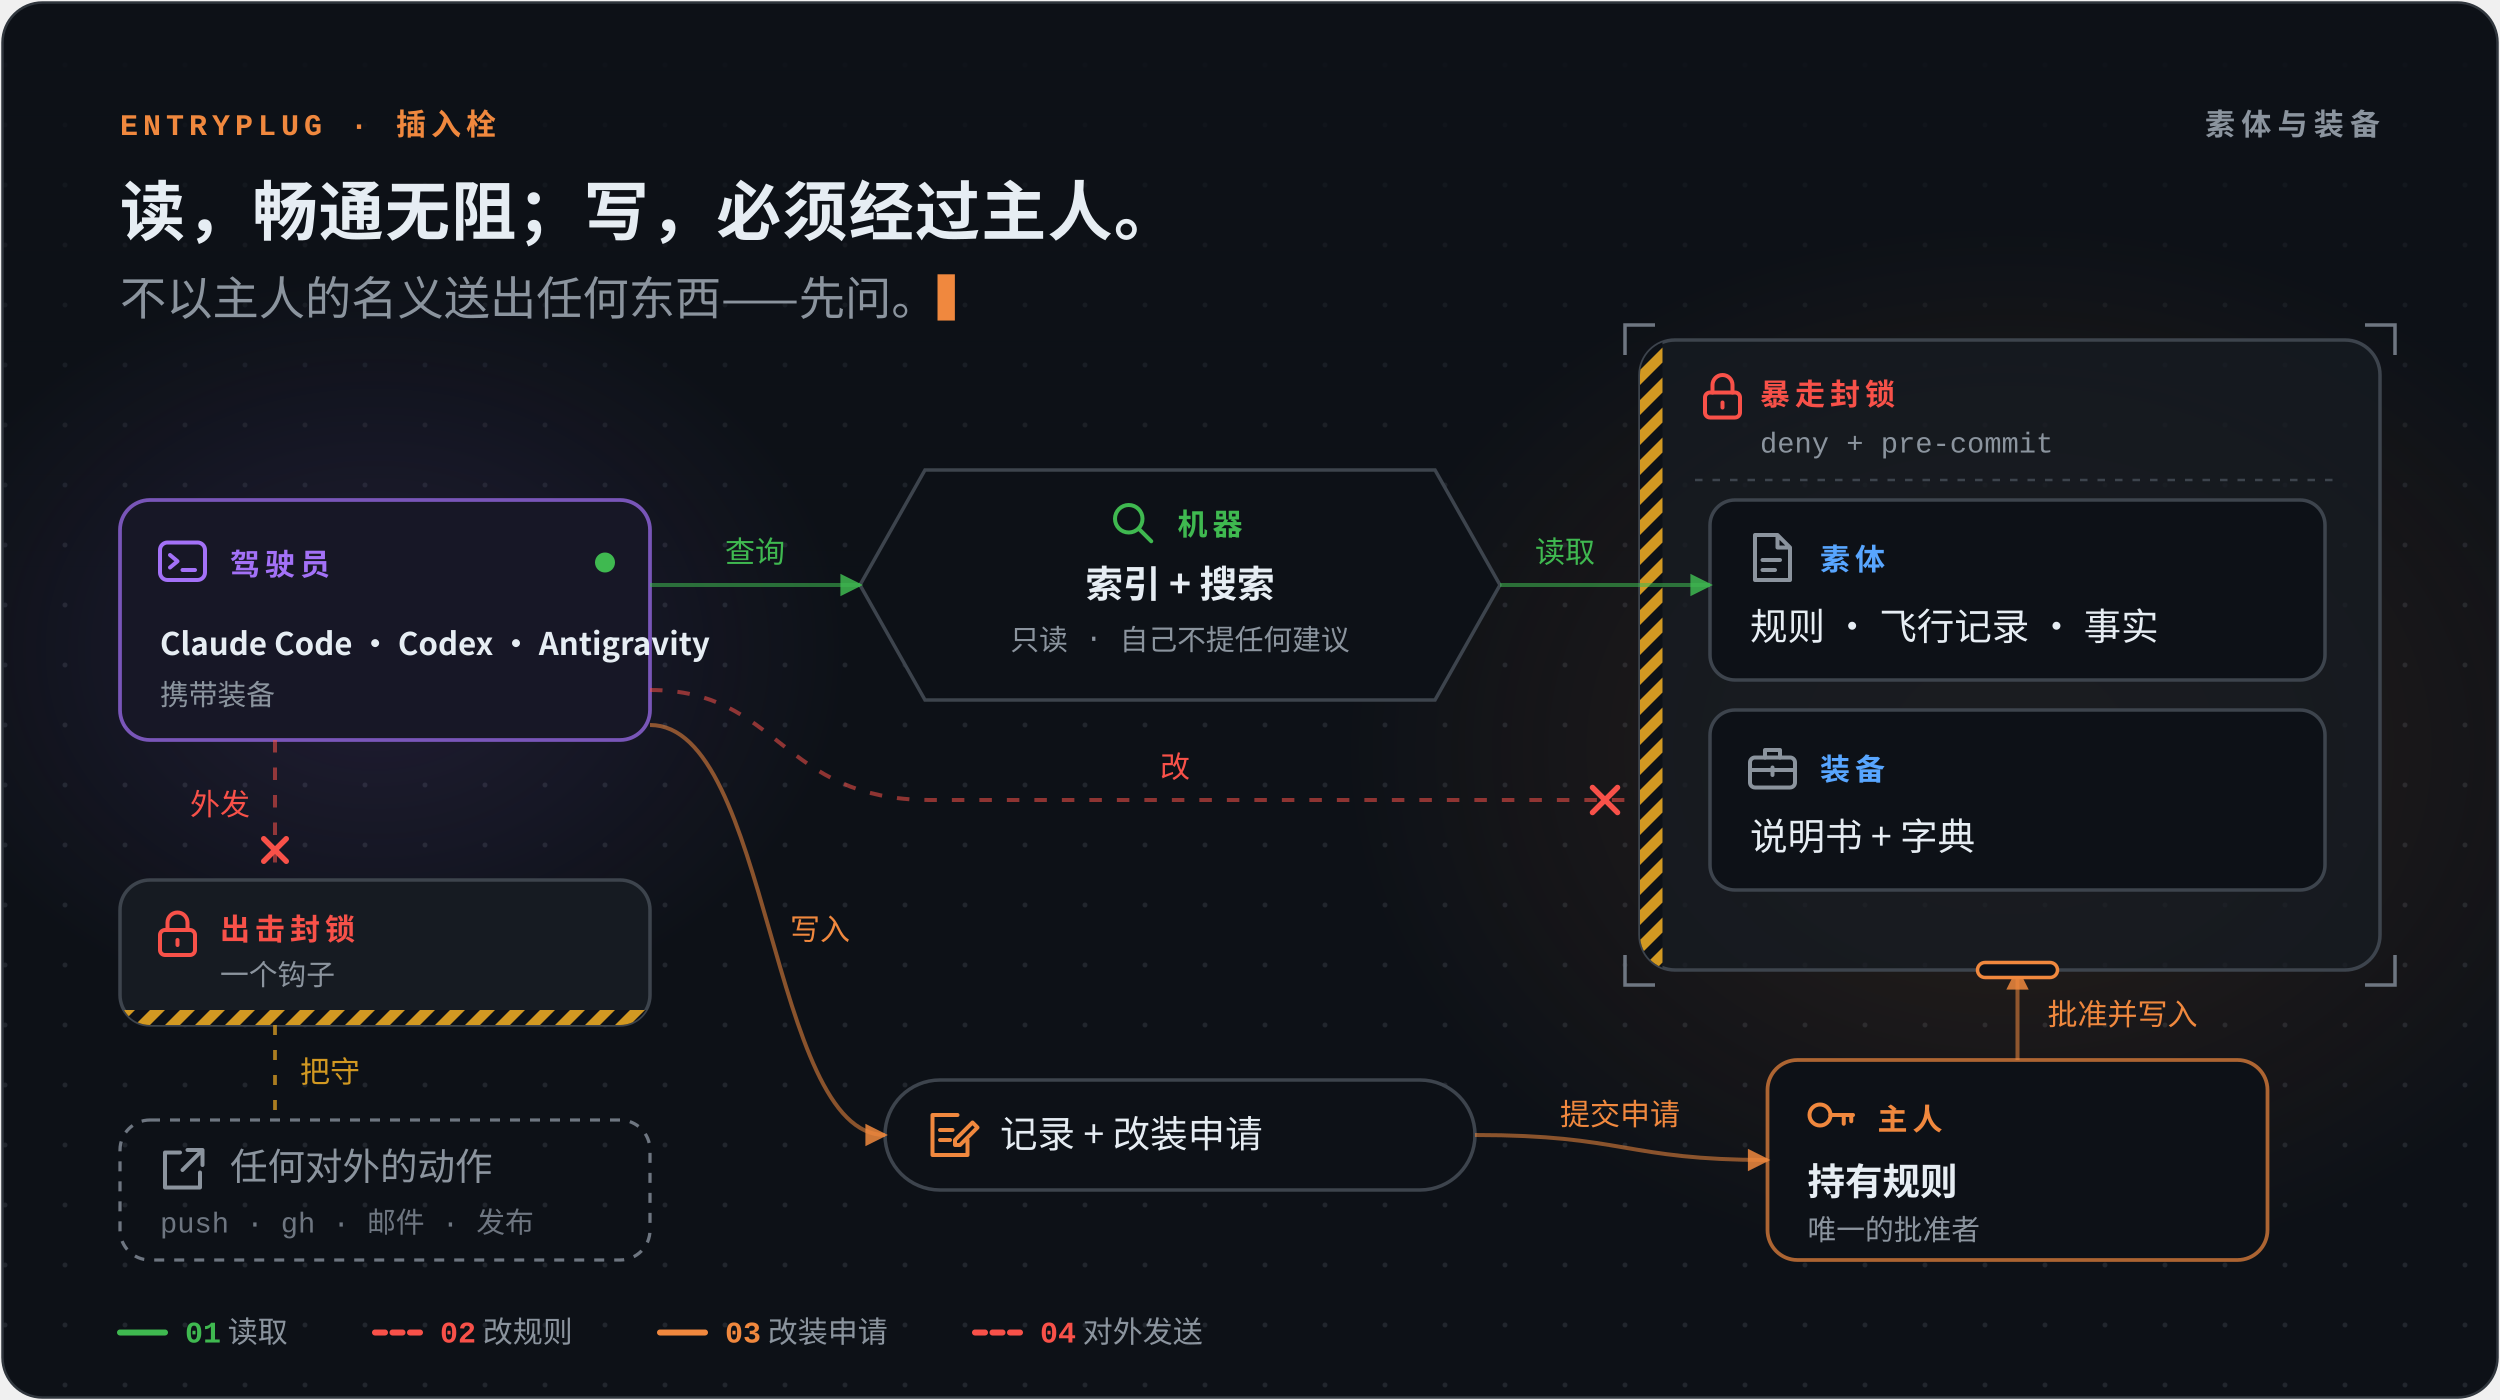
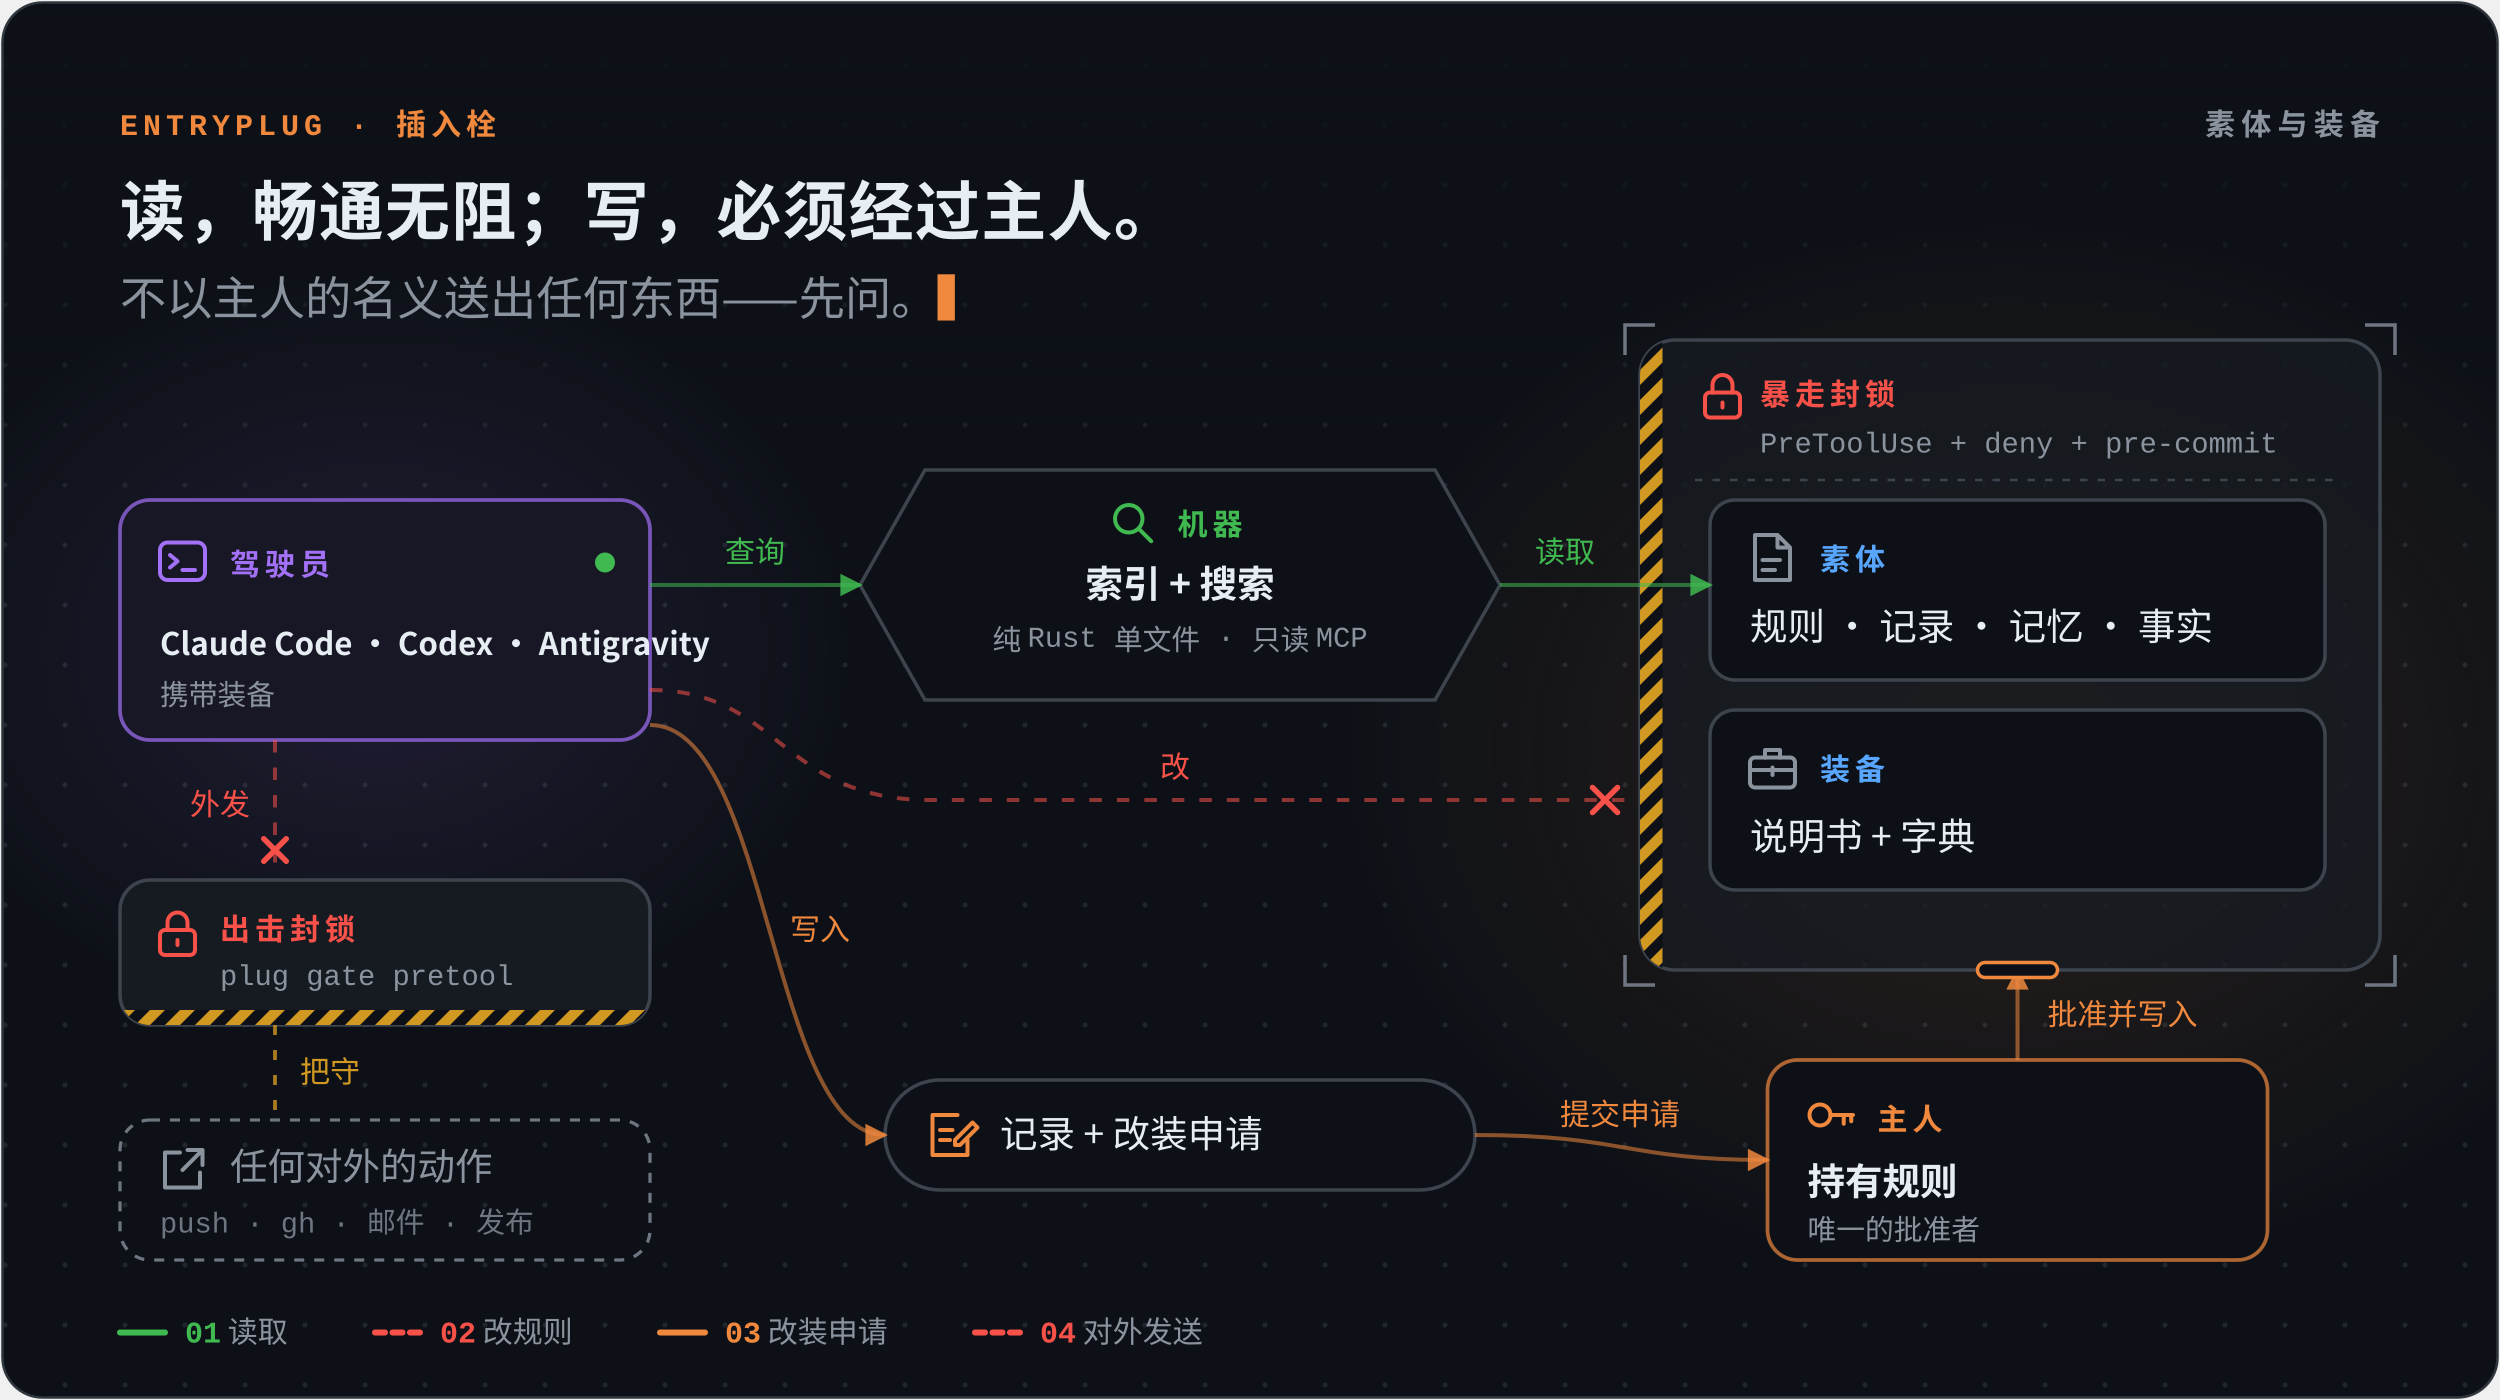
<svg xmlns="http://www.w3.org/2000/svg" width="1000" height="560" viewBox="0 0 1000 560" role="img" aria-labelledby="title desc">
  <style>
.title{font-family:'PingFang SC', 'Hiragino Sans GB', 'Microsoft YaHei', 'Noto Sans CJK SC', 'Source Han Sans SC', -apple-system, BlinkMacSystemFont, 'Segoe UI', sans-serif;font-size:26px;font-weight:700;letter-spacing:0.5px}
.subt{font-family:'PingFang SC', 'Hiragino Sans GB', 'Microsoft YaHei', 'Noto Sans CJK SC', 'Source Han Sans SC', -apple-system, BlinkMacSystemFont, 'Segoe UI', sans-serif;font-size:18.5px}
.kick{font-family:ui-monospace, SFMono-Regular, 'SF Mono', Menlo, Consolas, 'Liberation Mono', 'PingFang SC', 'Microsoft YaHei', 'Noto Sans CJK SC', monospace;font-size:12px;font-weight:700;letter-spacing:2px}
.hc{font-weight:600;letter-spacing:2.5px}
.node{font-family:'PingFang SC', 'Hiragino Sans GB', 'Microsoft YaHei', 'Noto Sans CJK SC', 'Source Han Sans SC', -apple-system, BlinkMacSystemFont, 'Segoe UI', sans-serif;font-size:15px}
.b{font-weight:600}
.small{font-family:ui-monospace, SFMono-Regular, 'SF Mono', Menlo, Consolas, 'Liberation Mono', 'PingFang SC', 'Microsoft YaHei', 'Noto Sans CJK SC', monospace;font-size:11.5px}
.lbl{font-family:ui-monospace, SFMono-Regular, 'SF Mono', Menlo, Consolas, 'Liberation Mono', 'PingFang SC', 'Microsoft YaHei', 'Noto Sans CJK SC', monospace;font-size:12px}
.legend{font-family:ui-monospace, SFMono-Regular, 'SF Mono', Menlo, Consolas, 'Liberation Mono', 'PingFang SC', 'Microsoft YaHei', 'Noto Sans CJK SC', monospace;font-size:12px}
.ringed,.pop{transform-box:fill-box;transform-origin:center}
.cursor{animation:blink 1.1s steps(1) infinite}
.breathe{animation:breathe 2.4s ease-in-out infinite}
.ants{stroke-dasharray:4 6;animation:ants 1.2s linear infinite}
@keyframes blink{0%{opacity:1}50%{opacity:0}}
@keyframes breathe{0%,100%{opacity:.35}50%{opacity:1}}
@keyframes ants{to{stroke-dashoffset:-20}}
@keyframes hz12{to{transform:translateY(-12px)}}
@keyframes f1{0%,36.83%{opacity:0}37.92%{opacity:1.0}40.83%{opacity:1.0}46.67%,100%{opacity:0}}
@keyframes f2{0%,36.83%{opacity:0}37.50%{opacity:1.0}40.83%{opacity:1.0}46.67%,100%{opacity:0}}
@keyframes f3{0%,36.83%{opacity:0}37.92%{opacity:1.0}41.67%{opacity:1.0}47.50%,100%{opacity:0}}
@keyframes f4{0%,17.92%{opacity:0}20.42%{opacity:1.0}26.67%{opacity:1.0}31.67%,100%{opacity:0}}
@keyframes f5{0%,70.42%{opacity:0}72.92%{opacity:1.0}79.17%{opacity:1.0}84.17%,100%{opacity:0}}
@keyframes f6{0%,17.92%{opacity:0}20.42%{opacity:1.0}26.67%{opacity:1.0}31.67%,100%{opacity:0}}
@keyframes f7{0%,70.42%{opacity:0}72.92%{opacity:1.0}79.17%{opacity:1.0}84.17%,100%{opacity:0}}
@keyframes r8{0%,1.67%{opacity:0;transform:scale(1)}2.67%{opacity:.9;transform:scale(1)}13.33%{opacity:0;transform:scale(1.113,1.250)}100%{opacity:0}}
@keyframes r9{0%,29.17%{opacity:0;transform:scale(1)}30.17%{opacity:.9;transform:scale(1)}40.83%{opacity:0;transform:scale(1.113,1.250)}100%{opacity:0}}
@keyframes r10{0%,46.67%{opacity:0;transform:scale(1)}47.67%{opacity:.9;transform:scale(1)}58.33%{opacity:0;transform:scale(1.113,1.250)}100%{opacity:0}}
@keyframes r11{0%,80.00%{opacity:0;transform:scale(1)}81.00%{opacity:.9;transform:scale(1)}91.67%{opacity:0;transform:scale(1.113,1.250)}100%{opacity:0}}
@keyframes r12{0%,8.75%{opacity:0;transform:scale(1)}9.75%{opacity:.9;transform:scale(1)}20.42%{opacity:0;transform:scale(1.160,1.360)}100%{opacity:0}}
@keyframes f13{0%,8.75%{opacity:0}10.83%{opacity:1.0}25.00%{opacity:1.0}30.00%,100%{opacity:0}}
@keyframes f14{0%,52.92%{opacity:0}55.00%{opacity:1.0}76.67%{opacity:1.0}81.67%,100%{opacity:0}}
@keyframes r15{0%,52.92%{opacity:0;transform:scale(1)}53.92%{opacity:.9;transform:scale(1)}64.58%{opacity:0;transform:scale(1.102,1.545)}100%{opacity:0}}
@keyframes r16{0%,62.08%{opacity:0;transform:scale(1)}63.08%{opacity:.9;transform:scale(1)}73.75%{opacity:0;transform:scale(1.120,1.300)}100%{opacity:0}}
@keyframes f17{0%,62.08%{opacity:0}64.17%{opacity:1.0}77.50%{opacity:1.0}82.50%,100%{opacity:0}}
@keyframes f18{0%,85.83%{opacity:0}86.67%{opacity:1.0}90.00%{opacity:1.0}95.83%,100%{opacity:0}}
@keyframes f19{0%,69.17%{opacity:0}70.00%{opacity:1.0}75.00%{opacity:1.0}80.00%,100%{opacity:0}}
@keyframes p20{0%,2.92%{stroke-dashoffset:42.00;opacity:0}3.32%{opacity:1}9.17%{stroke-dashoffset:-100;opacity:1}9.67%,100%{stroke-dashoffset:-100;opacity:0}}
@keyframes p21{0%,12.08%{stroke-dashoffset:42.00;opacity:0}12.48%{opacity:1}18.33%{stroke-dashoffset:-100;opacity:1}18.83%,100%{stroke-dashoffset:-100;opacity:0}}
@keyframes p22{0%,30.00%{stroke-dashoffset:13.89;opacity:0}30.40%{opacity:1}37.08%{stroke-dashoffset:-100;opacity:1}37.58%,100%{stroke-dashoffset:-100;opacity:0}}
@keyframes p23{0%,47.50%{stroke-dashoffset:23.10;opacity:0}47.90%{opacity:1}53.33%{stroke-dashoffset:-100;opacity:1}53.83%,100%{stroke-dashoffset:-100;opacity:0}}
@keyframes p24{0%,56.25%{stroke-dashoffset:39.11;opacity:0}56.65%{opacity:1}62.50%{stroke-dashoffset:-100;opacity:1}63.00%,100%{stroke-dashoffset:-100;opacity:0}}
@keyframes p25{0%,65.42%{stroke-dashoffset:42.00;opacity:0}65.82%{opacity:1}69.58%{stroke-dashoffset:-100;opacity:1}70.08%,100%{stroke-dashoffset:-100;opacity:0}}
@keyframes p26{0%,80.83%{stroke-dashoffset:42.00;opacity:0}81.23%{opacity:1}86.00%{stroke-dashoffset:-100;opacity:1}86.50%,100%{stroke-dashoffset:-100;opacity:0}}
@keyframes b27{0%,37.08%{opacity:0;transform:scale(.6)}38.42%{opacity:1;transform:scale(1.1)}39.75%{opacity:1;transform:scale(1)}45.83%{opacity:1;transform:scale(1)}49.17%,100%{opacity:0;transform:scale(1)}}
@keyframes b28{0%,86.25%{opacity:0;transform:scale(.6)}87.58%{opacity:1;transform:scale(1.1)}88.92%{opacity:1;transform:scale(1)}94.17%{opacity:1;transform:scale(1)}97.50%,100%{opacity:0;transform:scale(1)}}
@keyframes f29{0%,1.67%{opacity:0}3.75%{opacity:1.0}26.67%{opacity:1.0}29.17%,100%{opacity:0}}
@keyframes f30{0%,29.17%{opacity:0}31.25%{opacity:1.0}44.17%{opacity:1.0}46.67%,100%{opacity:0}}
@keyframes f31{0%,46.67%{opacity:0}48.75%{opacity:1.0}77.50%{opacity:1.0}80.00%,100%{opacity:0}}
@keyframes f32{0%,80.00%{opacity:0}82.08%{opacity:1.0}95.83%{opacity:1.0}98.33%,100%{opacity:0}}
@media (prefers-reduced-motion:reduce){*{animation:none!important}}
</style>
  <defs>
    <pattern id="dots" width="24" height="24" patternUnits="userSpaceOnUse">
      <circle cx="2" cy="2" r="1" fill="#21262d" />
    </pattern>
    <linearGradient id="fade" x1="0" y1="0" x2="0" y2="1">
      <stop offset="0" stop-color="#0d1117" stop-opacity="1" />
      <stop offset=".42" stop-color="#0d1117" stop-opacity="0" />
    </linearGradient>
    <radialGradient id="halo-o" cx="50%" cy="50%" r="50%">
      <stop offset="0" stop-color="#f0883e" stop-opacity="0.13" />
      <stop offset="1" stop-color="#f0883e" stop-opacity="0" />
    </radialGradient>
    <radialGradient id="halo-p" cx="50%" cy="50%" r="50%">
      <stop offset="0" stop-color="#a371f7" stop-opacity="0.13" />
      <stop offset="1" stop-color="#a371f7" stop-opacity="0" />
    </radialGradient>
    <filter id="glow" filterUnits="userSpaceOnUse" x="0" y="0" width="1000" height="560">
      <feGaussianBlur stdDeviation="2.4" result="b" />
      <feMerge>
        <feMergeNode in="b" />
        <feMergeNode in="SourceGraphic" />
      </feMerge>
    </filter>
    <clipPath id="card">
      <rect x="1" y="1" width="998" height="558" rx="16" />
    </clipPath>
    <marker id="ar-3fb950" viewBox="0 0 10 10" refX="8" refY="5" markerWidth="7" markerHeight="7" orient="auto-start-reverse">
      <path d="M1,1 L9,5 L1,9 z" fill="#3fb950" fill-opacity="0.85" />
    </marker>
    <marker id="ar-f0883e" viewBox="0 0 10 10" refX="8" refY="5" markerWidth="7" markerHeight="7" orient="auto-start-reverse">
      <path d="M1,1 L9,5 L1,9 z" fill="#f0883e" fill-opacity="0.85" />
    </marker>
    <marker id="ar-f85149" viewBox="0 0 10 10" refX="8" refY="5" markerWidth="7" markerHeight="7" orient="auto-start-reverse">
      <path d="M1,1 L9,5 L1,9 z" fill="#f85149" fill-opacity="0.85" />
    </marker>
  </defs>
  <rect x="1" y="1" width="998" height="558" rx="16" fill="#0d1117" />
  <g clip-path="url(#card)">
    <rect width="1000" height="560" fill="url(#dots)" />
    <rect width="1000" height="560" fill="url(#fade)" />
    <ellipse cx="804" cy="300" rx="270" ry="210" fill="url(#halo-o)" />
    <ellipse cx="150" cy="260" rx="190" ry="150" fill="url(#halo-p)" />
  </g>
  <rect x="1" y="1" width="998" height="558" rx="16" fill="none" stroke="#30363d" />
  <text x="48" y="54" class="kick hk" fill="#f0883e">ENTRYPLUG · 插入栓</text>
  <text x="952" y="54" class="kick hc" fill="#8b949e" text-anchor="end">素体与装备</text>
  <text x="48" y="94" class="title" fill="#e6edf3">读，畅通无阻；写，必须经过主人。</text>
  <text x="48" y="126" class="subt" fill="#8b949e">不以主人的名义送出任何东西——先问。<tspan class="cursor" fill="#f0883e"> ▍</tspan>
  </text>
  <clipPath id="vclip">
    <rect x="656" y="136" width="296" height="252" rx="14" />
  </clipPath>
  <rect x="656" y="136" width="296" height="252" rx="14" fill="#161b22" fill-opacity="0.75" stroke="#3d444d" stroke-width="1.4" />
  <g clip-path="url(#vclip)">
    <clipPath id="hzv">
      <rect x="656" y="136" width="9" height="252" />
    </clipPath>
    <g clip-path="url(#hzv)">
      <rect x="656" y="136" width="9" height="252" fill="#0d1117" />
      <g class="hz" style="animation:hz12 1.6s linear infinite">
        <path d="M370,134 L376,134 L108,402 L102,402 z M382,134 L388,134 L120,402 L114,402 z M394,134 L400,134 L132,402 L126,402 z M406,134 L412,134 L144,402 L138,402 z M418,134 L424,134 L156,402 L150,402 z M430,134 L436,134 L168,402 L162,402 z M442,134 L448,134 L180,402 L174,402 z M454,134 L460,134 L192,402 L186,402 z M466,134 L472,134 L204,402 L198,402 z M478,134 L484,134 L216,402 L210,402 z M490,134 L496,134 L228,402 L222,402 z M502,134 L508,134 L240,402 L234,402 z M514,134 L520,134 L252,402 L246,402 z M526,134 L532,134 L264,402 L258,402 z M538,134 L544,134 L276,402 L270,402 z M550,134 L556,134 L288,402 L282,402 z M562,134 L568,134 L300,402 L294,402 z M574,134 L580,134 L312,402 L306,402 z M586,134 L592,134 L324,402 L318,402 z M598,134 L604,134 L336,402 L330,402 z M610,134 L616,134 L348,402 L342,402 z M622,134 L628,134 L360,402 L354,402 z M634,134 L640,134 L372,402 L366,402 z M646,134 L652,134 L384,402 L378,402 z M658,134 L664,134 L396,402 L390,402 z M670,134 L676,134 L408,402 L402,402 z M682,134 L688,134 L420,402 L414,402 z M694,134 L700,134 L432,402 L426,402 z M706,134 L712,134 L444,402 L438,402 z M718,134 L724,134 L456,402 L450,402 z M730,134 L736,134 L468,402 L462,402 z M742,134 L748,134 L480,402 L474,402 z M754,134 L760,134 L492,402 L486,402 z M766,134 L772,134 L504,402 L498,402 z M778,134 L784,134 L516,402 L510,402 z M790,134 L796,134 L528,402 L522,402 z M802,134 L808,134 L540,402 L534,402 z M814,134 L820,134 L552,402 L546,402 z M826,134 L832,134 L564,402 L558,402 z M838,134 L844,134 L576,402 L570,402 z M850,134 L856,134 L588,402 L582,402 z M862,134 L868,134 L600,402 L594,402 z M874,134 L880,134 L612,402 L606,402 z M886,134 L892,134 L624,402 L618,402 z M898,134 L904,134 L636,402 L630,402 z M910,134 L916,134 L648,402 L642,402 z M922,134 L928,134 L660,402 L654,402 z" fill="#d29922" />
      </g>
    </g>
  </g>
  <rect x="656" y="136" width="296" height="252" rx="14" fill="none" stroke="#f85149" stroke-width="2.4" opacity="0" style="animation:f1 12s ease-in-out infinite both" />
  <g clip-path="url(#vclip)">
    <rect x="656" y="136" width="9" height="252" fill="#f85149" opacity="0" style="animation:f2 12s ease-in-out infinite both" />
  </g>
  <path d="M650,142 V130 H662" fill="none" stroke="#6e7681" stroke-width="1.4" />
  <path d="M958,142 V130 H946" fill="none" stroke="#6e7681" stroke-width="1.4" />
  <path d="M650,382 V394 H662" fill="none" stroke="#6e7681" stroke-width="1.4" />
  <path d="M958,382 V394 H946" fill="none" stroke="#6e7681" stroke-width="1.4" />
  <rect x="682" y="157" width="14" height="10" rx="2" fill="none" stroke="#f85149" stroke-width="1.6" stroke-linecap="round" stroke-linejoin="round" />
  <path d="M685,157 v-3 a4,4 0 0 1 8,0 v3 M689,161 v2" fill="none" stroke="#f85149" stroke-width="1.6" stroke-linecap="round" stroke-linejoin="round" />
  <text x="704" y="162" class="kick" fill="#f85149">暴走封锁</text>
-   <text x="704" y="181" class="small" fill="#8b949e">deny + pre-commit</text>
+   <text x="704" y="181" class="small" fill="#8b949e">PreToolUse + deny + pre-commit</text>
  <path d="M678,192 H934" stroke="#3d444d" stroke-dasharray="3 4" />
  <rect x="672" y="143" width="266" height="44" rx="8" fill="#f85149" fill-opacity="0.16" opacity="0" style="animation:f3 12s ease-in-out infinite both" />
  <rect x="684" y="200" width="246" height="72" rx="10" fill="#0d1117" stroke="#3d444d" stroke-width="1.4" />
  <rect x="684" y="200" width="246" height="72" rx="10" fill="#3fb950" fill-opacity="0.14" stroke="#3fb950" stroke-width="1.8" opacity="0" style="animation:f4 12s ease-in-out infinite both" />
  <rect x="684" y="200" width="246" height="72" rx="10" fill="#f0883e" fill-opacity="0.14" stroke="#f0883e" stroke-width="1.8" opacity="0" style="animation:f5 12s ease-in-out infinite both" />
  <path d="M702,214 h9 l5,5 v13 h-14 z M711,214 v5 h5 M705,224 h7 M705,228 h5" fill="none" stroke="#8b949e" stroke-width="1.6" stroke-linecap="round" stroke-linejoin="round" />
  <text x="728" y="228" class="kick" fill="#58a6ff">素体</text>
-   <text x="700" y="256" class="node" fill="#e6edf3">规则 · 飞行记录 · 事实</text>
+   <text x="700" y="256" class="node" fill="#e6edf3">规则 · 记录 · 记忆 · 事实</text>
  <rect x="684" y="284" width="246" height="72" rx="10" fill="#0d1117" stroke="#3d444d" stroke-width="1.4" />
  <rect x="684" y="284" width="246" height="72" rx="10" fill="#3fb950" fill-opacity="0.14" stroke="#3fb950" stroke-width="1.8" opacity="0" style="animation:f6 12s ease-in-out infinite both" />
  <rect x="684" y="284" width="246" height="72" rx="10" fill="#f0883e" fill-opacity="0.14" stroke="#f0883e" stroke-width="1.8" opacity="0" style="animation:f7 12s ease-in-out infinite both" />
  <rect x="700" y="303" width="18" height="12" rx="2" fill="none" stroke="#8b949e" stroke-width="1.6" stroke-linecap="round" stroke-linejoin="round" />
  <path d="M706,303 v-3 h6 v3 M700,308 h18 M709,307 v3" fill="none" stroke="#8b949e" stroke-width="1.6" stroke-linecap="round" stroke-linejoin="round" />
  <text x="728" y="312" class="kick" fill="#58a6ff">装备</text>
  <text x="700" y="340" class="node" fill="#e6edf3">说明书 + 字典</text>
  <rect class="ringed" x="48" y="200" width="212" height="96" rx="12" fill="none" stroke="#a371f7" stroke-width="1.5" vector-effect="non-scaling-stroke" opacity="0" style="animation:r8 12s ease-out infinite both" />
  <rect class="ringed" x="48" y="200" width="212" height="96" rx="12" fill="none" stroke="#a371f7" stroke-width="1.5" vector-effect="non-scaling-stroke" opacity="0" style="animation:r9 12s ease-out infinite both" />
  <rect class="ringed" x="48" y="200" width="212" height="96" rx="12" fill="none" stroke="#a371f7" stroke-width="1.5" vector-effect="non-scaling-stroke" opacity="0" style="animation:r10 12s ease-out infinite both" />
  <rect class="ringed" x="48" y="200" width="212" height="96" rx="12" fill="none" stroke="#a371f7" stroke-width="1.5" vector-effect="non-scaling-stroke" opacity="0" style="animation:r11 12s ease-out infinite both" />
  <rect x="48" y="200" width="212" height="96" rx="12" fill="#0d1117" stroke="#a371f7" stroke-opacity="0.7" stroke-width="1.5" />
  <rect x="48" y="200" width="212" height="96" rx="12" fill="#a371f7" fill-opacity="0.07" />
  <rect x="64" y="217" width="18" height="15" rx="3" fill="none" stroke="#a371f7" stroke-width="1.6" stroke-linecap="round" stroke-linejoin="round" />
  <path d="M68,222 l3,2.5 l-3,2.5 M73,228 h5" fill="none" stroke="#a371f7" stroke-width="1.6" stroke-linecap="round" stroke-linejoin="round" />
  <text x="92" y="230" class="kick" fill="#a371f7">驾驶员</text>
  <circle cx="242" cy="225" r="4" fill="#3fb950" class="breathe" />
  <text x="64" y="262" class="node b" style="font-size:12.5px" textLength="182" lengthAdjust="spacingAndGlyphs" fill="#e6edf3">Claude Code · Codex · Antigravity</text>
  <text x="64" y="282" class="small" fill="#8b949e">携带装备</text>
  <polygon class="ringed" points="344,234 370,188 574,188 600,234 574,280 370,280" fill="none" stroke="#3fb950" stroke-width="1.5" opacity="0" style="animation:r12 12s ease-out infinite both" />
  <polygon points="344,234 370,188 574,188 600,234 574,280 370,280" fill="#0d1117" stroke="#3d444d" stroke-width="1.4" />
  <polygon points="344,234 370,188 574,188 600,234 574,280 370,280" fill="#3fb950" fill-opacity="0.14" stroke="#3fb950" stroke-width="1.8" opacity="0" style="animation:f13 12s ease-in-out infinite both" />
  <circle cx="451.5" cy="207.5" r="5.5" fill="none" stroke="#3fb950" stroke-width="1.6" stroke-linecap="round" stroke-linejoin="round" />
  <path d="M455.5,211.5 l5,5" fill="none" stroke="#3fb950" stroke-width="1.6" stroke-linecap="round" stroke-linejoin="round" />
  <text x="484" y="214" class="kick" fill="#3fb950" text-anchor="middle">机器</text>
  <text x="472" y="239" class="node b" fill="#e6edf3" text-anchor="middle">索引 + 搜索</text>
-   <text x="472" y="260" class="small" fill="#8b949e" text-anchor="middle">只读 · 自己不提任何建议</text>
+   <text x="472" y="260" class="small" fill="#8b949e" text-anchor="middle">纯 Rust 单文件 · 只读 MCP</text>
  <rect x="354" y="432" width="236" height="44" rx="22.0" fill="#0d1117" stroke="#3d444d" stroke-width="1.4" />
  <rect x="354" y="432" width="236" height="44" rx="22.0" fill="#f0883e" fill-opacity="0.14" stroke="#f0883e" stroke-width="1.8" opacity="0" style="animation:f14 12s ease-in-out infinite both" />
  <rect class="ringed" x="354" y="432" width="236" height="44" rx="22.0" fill="none" stroke="#f0883e" stroke-width="1.5" vector-effect="non-scaling-stroke" opacity="0" style="animation:r15 12s ease-out infinite both" />
  <path d="M373,446 h10 M373,446 v16 h14 v-6 M376,452 h5 M376,456 h4 M382,456 l7,-7 l2,2 l-7,7 h-2 z" fill="none" stroke="#f0883e" stroke-width="1.6" stroke-linecap="round" stroke-linejoin="round" />
  <text x="400" y="459" class="node" fill="#e6edf3">记录 + 改装申请</text>
  <rect class="ringed" x="707" y="424" width="200" height="80" rx="12" fill="none" stroke="#f0883e" stroke-width="1.5" vector-effect="non-scaling-stroke" opacity="0" style="animation:r16 12s ease-out infinite both" />
  <rect x="707" y="424" width="200" height="80" rx="12" fill="#0d1117" stroke="#f0883e" stroke-opacity="0.7" stroke-width="1.5" />
  <rect x="707" y="424" width="200" height="80" rx="12" fill="#f0883e" fill-opacity="0.14" stroke="#f0883e" stroke-width="1.8" opacity="0" style="animation:f17 12s ease-in-out infinite both" />
  <circle cx="728" cy="446" r="4.2" fill="none" stroke="#f0883e" stroke-width="1.6" stroke-linecap="round" stroke-linejoin="round" />
  <path d="M732.2,446 h9 M737.5,446 v3.5 M740.5,446 v2.5" fill="none" stroke="#f0883e" stroke-width="1.6" stroke-linecap="round" stroke-linejoin="round" />
  <text x="751" y="452" class="kick" fill="#f0883e">主人</text>
  <text x="723" y="478" class="node b" fill="#e6edf3">持有规则</text>
  <text x="723" y="496" class="small" fill="#8b949e">唯一的批准者</text>
  <clipPath id="sclip">
    <rect x="48" y="352" width="212" height="58" rx="12" />
  </clipPath>
  <rect x="48" y="352" width="212" height="58" rx="12" fill="#161b22" stroke="#3d444d" stroke-width="1.4" />
  <g clip-path="url(#sclip)">
    <clipPath id="hzs">
      <rect x="48" y="404" width="212" height="6" />
    </clipPath>
    <g clip-path="url(#hzs)">
      <rect x="48" y="404" width="212" height="6" fill="#0d1117" />
      <g class="hz" style="animation:hz12 1.6s linear infinite">
        <path d="M14,402 L20,402 L-2,424 L-8,424 z M26,402 L32,402 L10,424 L4,424 z M38,402 L44,402 L22,424 L16,424 z M50,402 L56,402 L34,424 L28,424 z M62,402 L68,402 L46,424 L40,424 z M74,402 L80,402 L58,424 L52,424 z M86,402 L92,402 L70,424 L64,424 z M98,402 L104,402 L82,424 L76,424 z M110,402 L116,402 L94,424 L88,424 z M122,402 L128,402 L106,424 L100,424 z M134,402 L140,402 L118,424 L112,424 z M146,402 L152,402 L130,424 L124,424 z M158,402 L164,402 L142,424 L136,424 z M170,402 L176,402 L154,424 L148,424 z M182,402 L188,402 L166,424 L160,424 z M194,402 L200,402 L178,424 L172,424 z M206,402 L212,402 L190,424 L184,424 z M218,402 L224,402 L202,424 L196,424 z M230,402 L236,402 L214,424 L208,424 z M242,402 L248,402 L226,424 L220,424 z M254,402 L260,402 L238,424 L232,424 z M266,402 L272,402 L250,424 L244,424 z M278,402 L284,402 L262,424 L256,424 z" fill="#d29922" />
      </g>
    </g>
  </g>
  <rect x="48" y="352" width="212" height="58" rx="12" fill="#f85149" fill-opacity="0.16" stroke="#f85149" stroke-width="2.2" opacity="0" style="animation:f18 12s ease-in-out infinite both" />
  <rect x="64" y="372" width="14" height="10" rx="2" fill="none" stroke="#f85149" stroke-width="1.6" stroke-linecap="round" stroke-linejoin="round" />
  <path d="M67,372 v-3 a4,4 0 0 1 8,0 v3 M71,376 v2" fill="none" stroke="#f85149" stroke-width="1.6" stroke-linecap="round" stroke-linejoin="round" />
  <text x="88" y="376" class="kick" fill="#f85149">出击封锁</text>
-   <text x="88" y="394" class="small" fill="#8b949e">一个钩子</text>
+   <text x="88" y="394" class="small" fill="#8b949e">plug gate pretool</text>
  <rect x="48" y="448" width="212" height="56" rx="12" fill="none" stroke="#6e7681" stroke-width="1.3" stroke-dasharray="4 4" />
  <path d="M72,461 h-6 v14 h14 v-6 M75,460 h6 v6 M81,460 l-8,8" fill="none" stroke="#8b949e" stroke-width="1.6" stroke-linecap="round" stroke-linejoin="round" />
  <text x="92" y="472" class="node" fill="#8b949e">任何对外的动作</text>
  <text x="64" y="493" class="small" fill="#6e7681">push · gh · 邮件 · 发布</text>
  <path d="M260,234 L344,234" fill="none" stroke="#3fb950" stroke-opacity="0.55" stroke-width="1.6" marker-end="url(#ar-3fb950)" />
  <path d="M600,234 L684,234" fill="none" stroke="#3fb950" stroke-opacity="0.55" stroke-width="1.6" marker-end="url(#ar-3fb950)" />
  <path d="M260,276 C312,276 312,320 372,320 L652,320" fill="none" stroke="#f85149" stroke-opacity="0.55" stroke-width="1.6" stroke-dasharray="5 6" />
  <path d="M637,315 L647,325 M647,315 L637,325" stroke="#f85149" stroke-width="2.2" stroke-linecap="round" />
  <path d="M260,290 C308,290 308,454 354,454" fill="none" stroke="#f0883e" stroke-opacity="0.55" stroke-width="1.6" marker-end="url(#ar-f0883e)" />
  <path d="M590,454 C650,454 650,464 707,464" fill="none" stroke="#f0883e" stroke-opacity="0.55" stroke-width="1.6" marker-end="url(#ar-f0883e)" />
  <path d="M807,424 L807,388" fill="none" stroke="#f0883e" stroke-opacity="0.55" stroke-width="1.6" marker-end="url(#ar-f0883e)" />
  <path d="M110,296 L110,348" fill="none" stroke="#f85149" stroke-opacity="0.55" stroke-width="1.6" stroke-dasharray="5 6" />
  <path d="M105.5,335.5 L114.5,344.5 M114.5,335.5 L105.5,344.5" stroke="#f85149" stroke-width="2.2" stroke-linecap="round" />
  <path class="ants" d="M110,410 L110,448" fill="none" stroke="#d29922" stroke-width="1.5" stroke-opacity="0.8" />
  <rect x="791.0" y="385" width="32" height="6" rx="3" fill="#0d1117" stroke="#f0883e" stroke-width="1.4" />
  <rect x="791.0" y="385" width="32" height="6" rx="3" fill="#f0883e" opacity="0" style="animation:f19 12s ease-in-out infinite both" />
  <text x="302" y="225" class="lbl" fill="#3fb950" text-anchor="middle">查询</text>
  <text x="626" y="225" class="lbl" fill="#3fb950" text-anchor="middle">读取</text>
  <text x="470" y="311" class="lbl" fill="#f85149" text-anchor="middle">改</text>
  <text x="316" y="376" class="lbl" fill="#f0883e">写入</text>
  <text x="648" y="450" class="lbl" fill="#f0883e" text-anchor="middle">提交申请</text>
  <text x="819" y="410" class="lbl" fill="#f0883e">批准并写入</text>
  <text x="100" y="326" class="lbl" fill="#f85149" text-anchor="end">外发</text>
  <text x="120" y="433" class="lbl" fill="#d29922">把守</text>
  <path class="pulse" d="M260,234 L344,234" pathLength="100" fill="none" stroke="#3fb950" stroke-width="3.2" stroke-linecap="round" filter="url(#glow)" opacity="0" style="stroke-dasharray:42.00 200;stroke-dashoffset:42.00;animation:p20 12s linear infinite both" />
  <path class="pulse" d="M600,234 L684,234" pathLength="100" fill="none" stroke="#3fb950" stroke-width="3.2" stroke-linecap="round" filter="url(#glow)" opacity="0" style="stroke-dasharray:42.00 200;stroke-dashoffset:42.00;animation:p21 12s linear infinite both" />
  <path class="pulse" d="M260,276 C312,276 312,320 372,320 L652,320" pathLength="100" fill="none" stroke="#f85149" stroke-width="3.2" stroke-linecap="round" filter="url(#glow)" opacity="0" style="stroke-dasharray:13.89 200;stroke-dashoffset:13.89;animation:p22 12s linear infinite both" />
  <path class="pulse" d="M260,290 C308,290 308,454 354,454" pathLength="100" fill="none" stroke="#f0883e" stroke-width="3.2" stroke-linecap="round" filter="url(#glow)" opacity="0" style="stroke-dasharray:23.10 200;stroke-dashoffset:23.10;animation:p23 12s linear infinite both" />
  <path class="pulse" d="M590,454 C650,454 650,464 707,464" pathLength="100" fill="none" stroke="#f0883e" stroke-width="3.2" stroke-linecap="round" filter="url(#glow)" opacity="0" style="stroke-dasharray:39.11 200;stroke-dashoffset:39.11;animation:p24 12s linear infinite both" />
  <path class="pulse" d="M807,424 L807,388" pathLength="100" fill="none" stroke="#f0883e" stroke-width="3.2" stroke-linecap="round" filter="url(#glow)" opacity="0" style="stroke-dasharray:42.00 200;stroke-dashoffset:42.00;animation:p25 12s linear infinite both" />
  <path class="pulse" d="M110,296 L110,348" pathLength="100" fill="none" stroke="#f85149" stroke-width="3.2" stroke-linecap="round" filter="url(#glow)" opacity="0" style="stroke-dasharray:42.00 200;stroke-dashoffset:42.00;animation:p26 12s linear infinite both" />
  <g class="pop" opacity="0" style="animation:b27 12s ease-out infinite both">
    <rect x="574.0" y="280" width="60.1" height="24" rx="12" fill="#f85149" />
    <text x="604" y="296" class="lbl" fill="#ffffff" text-anchor="middle" font-weight="700" letter-spacing="1.2">已拦下</text>
  </g>
  <g class="pop" opacity="0" style="animation:b28 12s ease-out infinite both">
    <rect x="128.0" y="318" width="109.8" height="24" rx="12" fill="#f85149" />
    <text x="182.9" y="334" class="lbl" fill="#ffffff" text-anchor="middle" font-weight="700" letter-spacing="1.2">已拦下 · 先问</text>
  </g>
  <rect x="40" y="521" width="90.0" height="24" rx="12" fill="#3fb950" fill-opacity="0.13" stroke="#3fb950" stroke-opacity="0.55" opacity="0" style="animation:f29 12s ease-in-out infinite both" />
  <path d="M48,533 h18" stroke="#3fb950" stroke-width="2.4" stroke-linecap="round" />
  <text x="74" y="537" class="legend" fill="#8b949e">
    <tspan fill="#3fb950" font-weight="700">01</tspan> 读取</text>
  <rect x="142.0" y="521" width="102.0" height="24" rx="12" fill="#f85149" fill-opacity="0.13" stroke="#f85149" stroke-opacity="0.55" opacity="0" style="animation:f30 12s ease-in-out infinite both" />
  <path d="M150.0,533 h18" stroke="#f85149" stroke-width="2.4" stroke-linecap="round" stroke-dasharray="4 3" />
  <text x="176.0" y="537" class="legend" fill="#8b949e">
    <tspan fill="#f85149" font-weight="700">02</tspan> 改规则</text>
  <rect x="256.0" y="521" width="114.0" height="24" rx="12" fill="#f0883e" fill-opacity="0.13" stroke="#f0883e" stroke-opacity="0.55" opacity="0" style="animation:f31 12s ease-in-out infinite both" />
  <path d="M264.0,533 h18" stroke="#f0883e" stroke-width="2.4" stroke-linecap="round" />
  <text x="290.0" y="537" class="legend" fill="#8b949e">
    <tspan fill="#f0883e" font-weight="700">03</tspan> 改装申请</text>
  <rect x="382.0" y="521" width="114.0" height="24" rx="12" fill="#f85149" fill-opacity="0.13" stroke="#f85149" stroke-opacity="0.55" opacity="0" style="animation:f32 12s ease-in-out infinite both" />
  <path d="M390.0,533 h18" stroke="#f85149" stroke-width="2.4" stroke-linecap="round" stroke-dasharray="4 3" />
  <text x="416.0" y="537" class="legend" fill="#8b949e">
    <tspan fill="#f85149" font-weight="700">04</tspan> 对外发送</text>
</svg>
